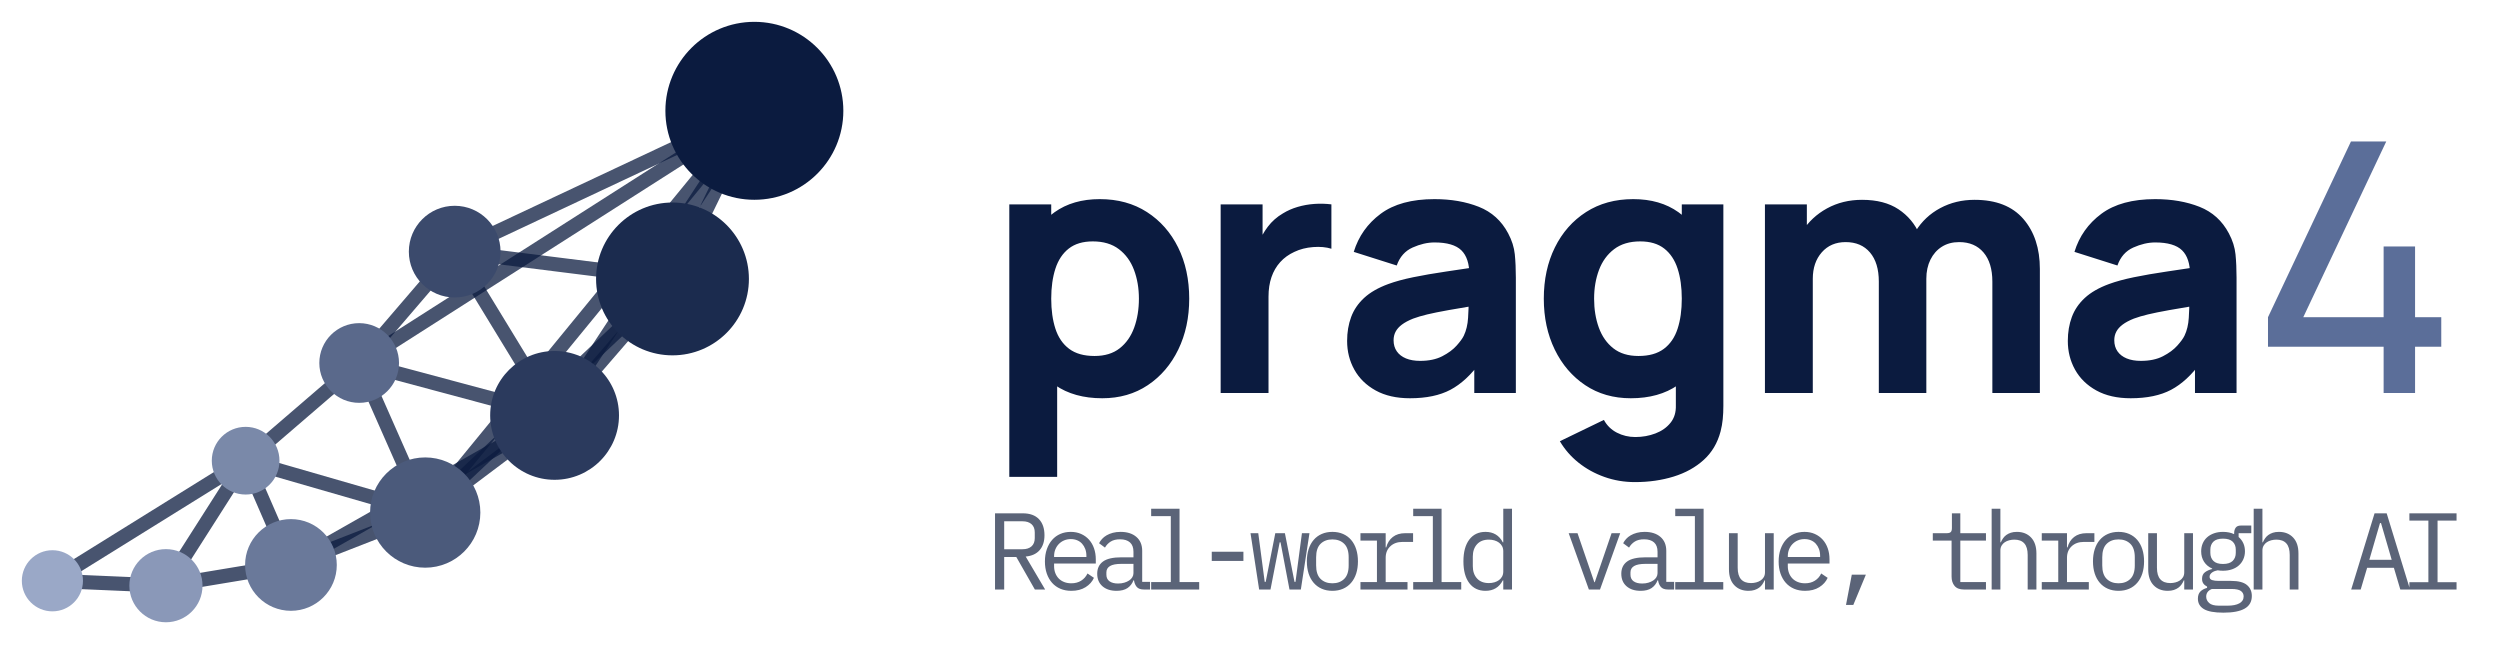
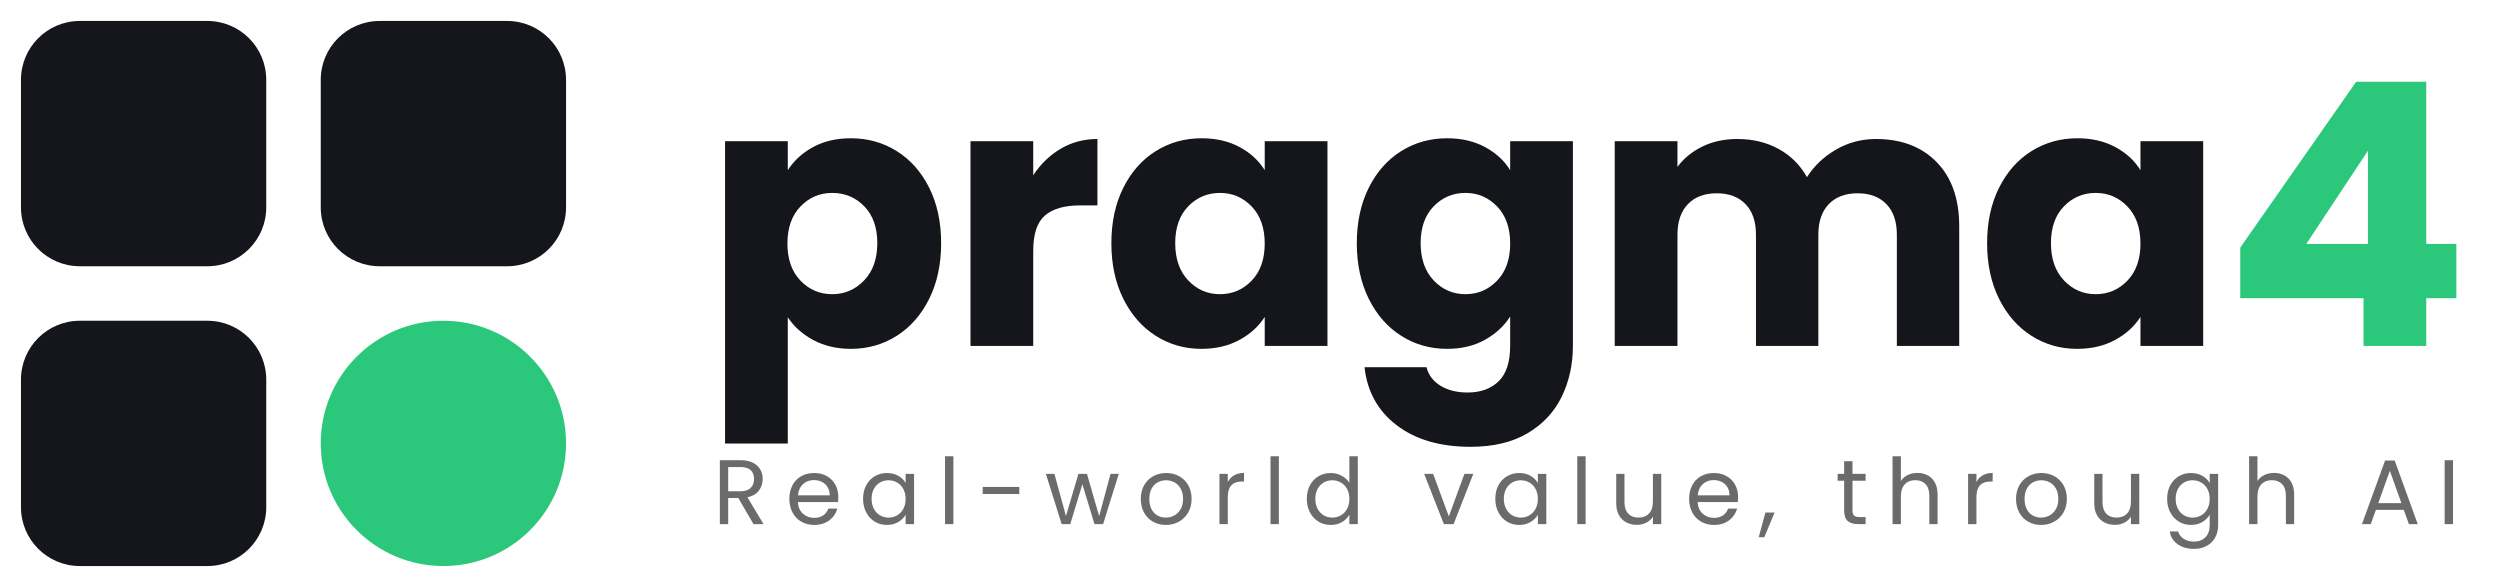
- <svg xmlns="http://www.w3.org/2000/svg" viewBox="0 0 458 118" width="458" height="118" role="img" aria-label="Pragma4 — Real-world value, through AI">
-   <g stroke="#0B1B3F" stroke-opacity=".75" stroke-width="2.6" stroke-linecap="round">
-     <line x1="9.6" y1="106.4" x2="30.4" y2="107.3" />
-     <line x1="9.6" y1="106.4" x2="45.0" y2="84.4" />
-     <line x1="30.4" y1="107.3" x2="45.0" y2="84.4" />
-     <line x1="30.4" y1="107.3" x2="53.3" y2="103.5" />
-     <line x1="45.0" y1="84.4" x2="53.3" y2="103.5" />
-     <line x1="45.0" y1="84.4" x2="65.8" y2="66.5" />
-     <line x1="53.3" y1="103.5" x2="77.9" y2="93.9" />
-     <line x1="45.0" y1="84.4" x2="77.9" y2="93.9" />
-     <line x1="65.8" y1="66.5" x2="77.9" y2="93.9" />
-     <line x1="65.8" y1="66.5" x2="83.3" y2="46.1" />
-     <line x1="53.3" y1="103.5" x2="101.6" y2="76.1" />
-     <line x1="77.9" y1="93.9" x2="101.6" y2="76.1" />
-     <line x1="65.8" y1="66.5" x2="101.6" y2="76.1" />
-     <line x1="83.3" y1="46.1" x2="101.6" y2="76.1" />
-     <line x1="83.3" y1="46.1" x2="123.2" y2="51.1" />
-     <line x1="77.9" y1="93.9" x2="123.2" y2="51.1" />
-     <line x1="101.6" y1="76.1" x2="123.2" y2="51.1" />
-     <line x1="83.3" y1="46.1" x2="138.2" y2="20.3" />
-     <line x1="101.6" y1="76.1" x2="138.2" y2="20.3" />
-     <line x1="123.2" y1="51.1" x2="138.2" y2="20.3" />
-     <line x1="65.8" y1="66.5" x2="138.2" y2="20.3" />
-     <line x1="77.9" y1="93.9" x2="138.2" y2="20.3" />
-   </g>
-   <circle cx="9.6" cy="106.4" r="5.6" fill="#9AA8C7" />
-   <circle cx="30.4" cy="107.3" r="6.7" fill="#8A98B8" />
-   <circle cx="45.0" cy="84.4" r="6.2" fill="#7A89A9" />
-   <circle cx="53.3" cy="103.5" r="8.4" fill="#6A799A" />
-   <circle cx="65.8" cy="66.5" r="7.3" fill="#5A698B" />
-   <circle cx="77.9" cy="93.9" r="10.1" fill="#4B5A7B" />
-   <circle cx="83.3" cy="46.1" r="8.4" fill="#3B4A6C" />
-   <circle cx="101.6" cy="76.1" r="11.8" fill="#2B3A5D" />
-   <circle cx="123.2" cy="51.1" r="14.0" fill="#1B2B4E" />
-   <circle cx="138.2" cy="20.3" r="16.3" fill="#0B1B3F" />
-   <path d="M201.928 72.96Q196.776 72.96 193.32 70.56Q189.864 68.16 188.12 64.032Q186.376 59.904 186.376 54.72Q186.376 49.536 188.104 45.408Q189.832 41.28 193.192 38.88Q196.552 36.48 201.48 36.48Q206.44 36.48 210.12 38.848Q213.8 41.216 215.832 45.328Q217.864 49.44 217.864 54.72Q217.864 59.904 215.864 64.032Q213.864 68.16 210.28 70.56Q206.696 72.96 201.928 72.96ZM184.904 87.36V37.44H192.584V61.12H193.672V87.36ZM200.52 65.216Q203.336 65.216 205.128 63.808Q206.92 62.4 207.784 60.016Q208.648 57.632 208.648 54.72Q208.648 51.84 207.752 49.456Q206.856 47.072 204.984 45.648Q203.112 44.224 200.2 44.224Q197.48 44.224 195.8 45.536Q194.12 46.848 193.352 49.216Q192.584 51.584 192.584 54.72Q192.584 57.856 193.352 60.224Q194.12 62.592 195.864 63.904Q197.608 65.216 200.52 65.216ZM223.624 72.0V37.44H231.304V45.888L230.472 44.8Q231.144 43.008 232.264 41.536Q233.384 40.064 235.016 39.104Q236.264 38.336 237.736 37.904Q239.208 37.472 240.776 37.36Q242.344 37.248 243.912 37.44V45.568Q242.472 45.12 240.568 45.264Q238.664 45.408 237.128 46.144Q235.592 46.848 234.536 48.016Q233.48 49.184 232.936 50.768Q232.392 52.352 232.392 54.336V72.0ZM258.312 72.96Q254.6 72.96 252.024 71.536Q249.448 70.112 248.12 67.728Q246.792 65.344 246.792 62.464Q246.792 60.064 247.528 58.08Q248.264 56.096 249.912 54.576Q251.56 53.056 254.344 52.032Q256.264 51.328 258.92 50.784Q261.576 50.24 264.936 49.744Q268.296 49.248 272.328 48.64L269.192 50.368Q269.192 47.296 267.72 45.856Q266.248 44.416 262.792 44.416Q260.872 44.416 258.792 45.344Q256.712 46.272 255.88 48.64L248.008 46.144Q249.32 41.856 252.936 39.168Q256.552 36.48 262.792 36.48Q267.368 36.48 270.92 37.888Q274.472 39.296 276.296 42.752Q277.32 44.672 277.512 46.592Q277.704 48.512 277.704 50.88V72.0H270.088V64.896L271.176 66.368Q268.648 69.856 265.72 71.408Q262.792 72.96 258.312 72.96ZM260.168 66.112Q262.568 66.112 264.216 65.264Q265.864 64.416 266.84 63.328Q267.816 62.24 268.168 61.504Q268.84 60.096 268.952 58.224Q269.064 56.352 269.064 55.104L271.624 55.744Q267.752 56.384 265.352 56.816Q262.952 57.248 261.48 57.6Q260.008 57.952 258.888 58.368Q257.608 58.88 256.824 59.472Q256.04 60.064 255.672 60.768Q255.304 61.472 255.304 62.336Q255.304 63.52 255.896 64.368Q256.488 65.216 257.576 65.664Q258.664 66.112 260.168 66.112ZM299.528 88.32Q296.584 88.32 293.928 87.376Q291.272 86.432 289.176 84.752Q287.08 83.072 285.768 80.832L293.832 76.928Q294.664 78.464 296.216 79.264Q297.768 80.064 299.592 80.064Q301.544 80.064 303.272 79.408Q305 78.752 306.04 77.456Q307.08 76.16 307.016 74.24V64.192H308.104V37.44H315.72V74.368Q315.72 75.648 315.608 76.784Q315.496 77.92 315.208 79.04Q314.376 82.208 312.12 84.256Q309.864 86.304 306.6 87.312Q303.336 88.32 299.528 88.32ZM298.76 72.96Q293.992 72.96 290.408 70.56Q286.824 68.16 284.824 64.032Q282.824 59.904 282.824 54.72Q282.824 49.44 284.856 45.328Q286.888 41.216 290.568 38.848Q294.248 36.48 299.208 36.48Q304.136 36.48 307.496 38.88Q310.856 41.28 312.584 45.408Q314.312 49.536 314.312 54.72Q314.312 59.904 312.568 64.032Q310.824 68.16 307.368 70.56Q303.912 72.96 298.76 72.96ZM300.168 65.216Q303.08 65.216 304.824 63.904Q306.568 62.592 307.336 60.224Q308.104 57.856 308.104 54.72Q308.104 51.584 307.336 49.216Q306.568 46.848 304.888 45.536Q303.208 44.224 300.488 44.224Q297.576 44.224 295.704 45.648Q293.832 47.072 292.936 49.456Q292.04 51.84 292.04 54.72Q292.04 57.632 292.904 60.016Q293.768 62.4 295.56 63.808Q297.352 65.216 300.168 65.216ZM365 72.0V51.584Q365 48.16 363.384 46.256Q361.768 44.352 358.92 44.352Q357.096 44.352 355.752 45.2Q354.408 46.048 353.656 47.568Q352.904 49.088 352.904 51.072L349.256 48.64Q349.256 45.088 350.936 42.368Q352.616 39.648 355.448 38.128Q358.28 36.608 361.736 36.608Q367.656 36.608 370.68 40.112Q373.704 43.616 373.704 49.28V72.0ZM323.336 72.0V37.44H331.016V48.896H332.104V72.0ZM344.2 72.0V51.584Q344.2 48.16 342.584 46.256Q340.968 44.352 338.12 44.352Q335.4 44.352 333.752 46.224Q332.104 48.096 332.104 51.072L328.456 48.512Q328.456 45.12 330.152 42.432Q331.848 39.744 334.712 38.176Q337.576 36.608 341.128 36.608Q345.192 36.608 347.8 38.336Q350.408 40.064 351.656 42.944Q352.904 45.824 352.904 49.28V72.0ZM390.344 72.96Q386.632 72.96 384.056 71.536Q381.48 70.112 380.152 67.728Q378.824 65.344 378.824 62.464Q378.824 60.064 379.56 58.08Q380.296 56.096 381.944 54.576Q383.592 53.056 386.376 52.032Q388.296 51.328 390.952 50.784Q393.608 50.24 396.968 49.744Q400.328 49.248 404.36 48.64L401.224 50.368Q401.224 47.296 399.752 45.856Q398.28 44.416 394.824 44.416Q392.904 44.416 390.824 45.344Q388.744 46.272 387.912 48.64L380.04 46.144Q381.352 41.856 384.968 39.168Q388.584 36.48 394.824 36.48Q399.4 36.48 402.952 37.888Q406.504 39.296 408.328 42.752Q409.352 44.672 409.544 46.592Q409.736 48.512 409.736 50.88V72.0H402.12V64.896L403.208 66.368Q400.68 69.856 397.752 71.408Q394.824 72.96 390.344 72.96ZM392.2 66.112Q394.6 66.112 396.248 65.264Q397.896 64.416 398.872 63.328Q399.848 62.24 400.2 61.504Q400.872 60.096 400.984 58.224Q401.096 56.352 401.096 55.104L403.656 55.744Q399.784 56.384 397.384 56.816Q394.984 57.248 393.512 57.6Q392.04 57.952 390.92 58.368Q389.64 58.88 388.856 59.472Q388.072 60.064 387.704 60.768Q387.336 61.472 387.336 62.336Q387.336 63.52 387.928 64.368Q388.52 65.216 389.608 65.664Q390.696 66.112 392.2 66.112Z" fill="#0B1B3F" />
-   <path d="M436.68 72.0V63.52H415.496V58.112L430.696 25.92H437.16L421.96 58.112H436.68V45.152H442.44V58.112H447.24V63.52H442.44V72.0Z" fill="#5B6E99" />
-   <path d="M183.968 108.0H182.288V94.04H187.368Q189.308 94.04 190.328 95.1Q191.348 96.16 191.348 98.06Q191.348 99.76 190.468 100.78Q189.588 101.8 187.908 101.96L191.468 108.0H189.588L186.188 102.04H183.968ZM187.328 100.62Q188.388 100.62 188.978 100.09Q189.568 99.56 189.568 98.58V97.54Q189.568 96.56 188.978 96.03Q188.388 95.5 187.328 95.5H183.968V100.62ZM196.269 108.24Q195.149 108.24 194.259 107.86Q193.369 107.48 192.739 106.77Q192.109 106.06 191.769 105.07Q191.429 104.08 191.429 102.86Q191.429 101.62 191.779 100.62Q192.129 99.62 192.749 98.91Q193.369 98.2 194.239 97.82Q195.109 97.44 196.169 97.44Q197.209 97.44 198.059 97.82Q198.909 98.2 199.509 98.87Q200.109 99.54 200.429 100.46Q200.749 101.38 200.749 102.48V103.24H193.109V103.72Q193.109 104.4 193.329 104.98Q193.549 105.56 193.959 105.98Q194.369 106.4 194.959 106.63Q195.549 106.86 196.269 106.86Q197.309 106.86 198.069 106.38Q198.829 105.9 199.229 105.06L200.409 105.86Q199.949 106.9 198.879 107.57Q197.809 108.24 196.269 108.24ZM196.169 98.76Q195.509 98.76 194.949 99.0Q194.389 99.24 193.979 99.66Q193.569 100.08 193.339 100.65Q193.109 101.22 193.109 101.9V102.04H199.029V101.82Q199.029 101.14 198.819 100.58Q198.609 100.02 198.239 99.61Q197.869 99.2 197.339 98.98Q196.809 98.76 196.169 98.76ZM209.59 108.0Q208.65 108.0 208.25 107.52Q207.85 107.04 207.75 106.32H207.65Q207.31 107.22 206.56 107.73Q205.81 108.24 204.55 108.24Q202.93 108.24 201.97 107.4Q201.01 106.56 201.01 105.1Q201.01 103.66 202.06 102.88Q203.11 102.1 205.45 102.1H207.65V101.08Q207.65 99.94 207.01 99.37Q206.37 98.8 205.19 98.8Q204.15 98.8 203.49 99.21Q202.83 99.62 202.43 100.32L201.35 99.52Q201.55 99.12 201.89 98.74Q202.23 98.36 202.73 98.07Q203.23 97.78 203.87 97.61Q204.51 97.44 205.29 97.44Q207.11 97.44 208.18 98.36Q209.25 99.28 209.25 100.92V106.6H210.69V108.0ZM204.83 106.9Q205.45 106.9 205.96 106.75Q206.47 106.6 206.85 106.35Q207.23 106.1 207.44 105.75Q207.65 105.4 207.65 105.0V103.3H205.45Q204.01 103.3 203.35 103.7Q202.69 104.1 202.69 104.86V105.28Q202.69 106.08 203.26 106.49Q203.83 106.9 204.83 106.9ZM210.892 106.64H214.492V94.56H210.892V93.2H216.092V106.64H219.692V108.0H210.892ZM221.993 102.76V101.08H227.793V102.76ZM229.094 97.68H230.514L231.694 106.6H231.874L233.634 97.68H235.394L237.154 106.6H237.334L238.514 97.68H239.894L238.314 108.0H236.234L234.594 99.36H234.434L232.754 108.0H230.674ZM244.095 108.24Q243.015 108.24 242.145 107.86Q241.275 107.48 240.665 106.77Q240.055 106.06 239.735 105.07Q239.415 104.08 239.415 102.84Q239.415 101.62 239.735 100.62Q240.055 99.62 240.665 98.91Q241.275 98.2 242.145 97.82Q243.015 97.44 244.095 97.44Q245.175 97.44 246.045 97.82Q246.915 98.2 247.525 98.91Q248.135 99.62 248.455 100.62Q248.775 101.62 248.775 102.84Q248.775 104.08 248.455 105.07Q248.135 106.06 247.525 106.77Q246.915 107.48 246.045 107.86Q245.175 108.24 244.095 108.24ZM244.095 106.86Q245.435 106.86 246.255 106.06Q247.075 105.26 247.075 103.58V102.1Q247.075 100.42 246.255 99.62Q245.435 98.82 244.095 98.82Q242.755 98.82 241.935 99.62Q241.115 100.42 241.115 102.1V103.58Q241.115 105.26 241.935 106.06Q242.755 106.86 244.095 106.86ZM249.236 106.64H252.256V99.04H249.236V97.68H253.856V100.28H253.956Q254.276 99.06 255.166 98.37Q256.056 97.68 257.436 97.68H258.876V99.28H256.936Q255.556 99.28 254.706 100.08Q253.856 100.88 253.856 102.18V106.64H257.856V108.0H249.236ZM258.897 106.64H262.497V94.56H258.897V93.2H264.097V106.64H267.697V108.0H258.897ZM275.399 106.32H275.319Q274.319 108.24 272.139 108.24Q270.239 108.24 269.169 106.82Q268.099 105.4 268.099 102.84Q268.099 100.28 269.169 98.86Q270.239 97.44 272.139 97.44Q274.319 97.44 275.319 99.36H275.399V93.2H276.999V108.0H275.399ZM272.759 106.82Q273.299 106.82 273.779 106.68Q274.259 106.54 274.619 106.27Q274.979 106.0 275.189 105.61Q275.399 105.22 275.399 104.7V100.98Q275.399 100.46 275.189 100.07Q274.979 99.68 274.619 99.41Q274.259 99.14 273.779 99.0Q273.299 98.86 272.759 98.86Q271.359 98.86 270.589 99.71Q269.819 100.56 269.819 101.96V103.72Q269.819 105.12 270.589 105.97Q271.359 106.82 272.759 106.82ZM291.081 108.0 287.381 97.68H289.001L290.481 102.0L292.081 106.66H292.161L293.761 102.0L295.241 97.68H296.821L293.121 108.0ZM305.602 108.0Q304.662 108.0 304.262 107.52Q303.862 107.04 303.762 106.32H303.662Q303.322 107.22 302.572 107.73Q301.822 108.24 300.562 108.24Q298.942 108.24 297.982 107.4Q297.022 106.56 297.022 105.1Q297.022 103.66 298.072 102.88Q299.122 102.1 301.462 102.1H303.662V101.08Q303.662 99.94 303.022 99.37Q302.382 98.8 301.202 98.8Q300.162 98.8 299.502 99.21Q298.842 99.62 298.442 100.32L297.362 99.52Q297.562 99.12 297.902 98.74Q298.242 98.36 298.742 98.07Q299.242 97.78 299.882 97.61Q300.522 97.44 301.302 97.44Q303.122 97.44 304.192 98.36Q305.262 99.28 305.262 100.92V106.6H306.702V108.0ZM300.842 106.9Q301.462 106.9 301.972 106.75Q302.482 106.6 302.862 106.35Q303.242 106.1 303.452 105.75Q303.662 105.4 303.662 105.0V103.3H301.462Q300.022 103.3 299.362 103.7Q298.702 104.1 298.702 104.86V105.28Q298.702 106.08 299.272 106.49Q299.842 106.9 300.842 106.9ZM306.903 106.64H310.503V94.56H306.903V93.2H312.103V106.64H315.703V108.0H306.903ZM323.345 106.32H323.265Q323.105 106.7 322.865 107.05Q322.625 107.4 322.275 107.66Q321.925 107.92 321.445 108.08Q320.965 108.24 320.325 108.24Q318.705 108.24 317.725 107.21Q316.745 106.18 316.745 104.3V97.68H318.345V104.02Q318.345 105.44 318.965 106.13Q319.585 106.82 320.785 106.82Q321.265 106.82 321.725 106.7Q322.185 106.58 322.545 106.34Q322.905 106.1 323.125 105.73Q323.345 105.36 323.345 104.84V97.68H324.945V108.0H323.345ZM330.686 108.24Q329.566 108.24 328.676 107.86Q327.786 107.48 327.156 106.77Q326.526 106.06 326.186 105.07Q325.846 104.08 325.846 102.86Q325.846 101.62 326.196 100.62Q326.546 99.62 327.166 98.91Q327.786 98.2 328.656 97.82Q329.526 97.44 330.586 97.44Q331.626 97.44 332.476 97.82Q333.326 98.2 333.926 98.87Q334.526 99.54 334.846 100.46Q335.166 101.38 335.166 102.48V103.24H327.526V103.72Q327.526 104.4 327.746 104.98Q327.966 105.56 328.376 105.98Q328.786 106.4 329.376 106.63Q329.966 106.86 330.686 106.86Q331.726 106.86 332.486 106.38Q333.246 105.9 333.646 105.06L334.826 105.86Q334.366 106.9 333.296 107.57Q332.226 108.24 330.686 108.24ZM330.586 98.76Q329.926 98.76 329.366 99.0Q328.806 99.24 328.396 99.66Q327.986 100.08 327.756 100.65Q327.526 101.22 327.526 101.9V102.04H333.446V101.82Q333.446 101.14 333.236 100.58Q333.026 100.02 332.656 99.61Q332.286 99.2 331.756 98.98Q331.226 98.76 330.586 98.76ZM339.247 105.28H341.827L339.527 110.82H338.187ZM359.809 108.0Q358.629 108.0 358.079 107.34Q357.529 106.68 357.529 105.64V99.04H354.089V97.68H356.649Q357.169 97.68 357.379 97.47Q357.589 97.26 357.589 96.74V94.04H359.129V97.68H363.829V99.04H359.129V106.64H363.829V108.0ZM364.871 93.2H366.471V99.36H366.551Q366.711 98.98 366.951 98.63Q367.191 98.28 367.541 98.02Q367.891 97.76 368.371 97.6Q368.851 97.44 369.491 97.44Q371.111 97.44 372.091 98.47Q373.071 99.5 373.071 101.38V108.0H371.471V101.66Q371.471 100.24 370.851 99.55Q370.231 98.86 369.031 98.86Q368.551 98.86 368.091 98.98Q367.631 99.1 367.271 99.34Q366.911 99.58 366.691 99.96Q366.471 100.34 366.471 100.84V108.0H364.871ZM374.052 106.64H377.072V99.04H374.052V97.68H378.672V100.28H378.772Q379.092 99.06 379.982 98.37Q380.872 97.68 382.252 97.68H383.692V99.28H381.752Q380.372 99.28 379.522 100.08Q378.672 100.88 378.672 102.18V106.64H382.672V108.0H374.052ZM388.113 108.24Q387.033 108.24 386.163 107.86Q385.293 107.48 384.683 106.77Q384.073 106.06 383.753 105.07Q383.433 104.08 383.433 102.84Q383.433 101.62 383.753 100.62Q384.073 99.62 384.683 98.91Q385.293 98.2 386.163 97.82Q387.033 97.44 388.113 97.44Q389.193 97.44 390.063 97.82Q390.933 98.2 391.543 98.91Q392.153 99.62 392.473 100.62Q392.793 101.62 392.793 102.84Q392.793 104.08 392.473 105.07Q392.153 106.06 391.543 106.77Q390.933 107.48 390.063 107.86Q389.193 108.24 388.113 108.24ZM388.113 106.86Q389.453 106.86 390.273 106.06Q391.093 105.26 391.093 103.58V102.1Q391.093 100.42 390.273 99.62Q389.453 98.82 388.113 98.82Q386.773 98.82 385.953 99.62Q385.133 100.42 385.133 102.1V103.58Q385.133 105.26 385.953 106.06Q386.773 106.86 388.113 106.86ZM400.154 106.32H400.074Q399.914 106.7 399.674 107.05Q399.434 107.4 399.084 107.66Q398.734 107.92 398.254 108.08Q397.774 108.24 397.134 108.24Q395.514 108.24 394.534 107.21Q393.554 106.18 393.554 104.3V97.68H395.154V104.02Q395.154 105.44 395.774 106.13Q396.394 106.82 397.594 106.82Q398.074 106.82 398.534 106.7Q398.994 106.58 399.354 106.34Q399.714 106.1 399.934 105.73Q400.154 105.36 400.154 104.84V97.68H401.754V108.0H400.154ZM412.535 109.18Q412.535 110.74 411.235 111.49Q409.935 112.24 407.335 112.24Q404.835 112.24 403.745 111.58Q402.655 110.92 402.655 109.68Q402.655 108.84 403.095 108.38Q403.535 107.92 404.335 107.7V107.46Q403.895 107.24 403.655 106.9Q403.415 106.56 403.415 106.04Q403.415 105.24 403.945 104.84Q404.475 104.44 405.275 104.24V104.16Q404.315 103.74 403.785 102.92Q403.255 102.1 403.255 101.0Q403.255 100.22 403.535 99.56Q403.815 98.9 404.345 98.43Q404.875 97.96 405.615 97.7Q406.355 97.44 407.255 97.44Q408.415 97.44 409.295 97.86V97.68Q409.295 97.08 409.575 96.68Q409.855 96.28 410.535 96.28H412.435V97.68H410.115V98.38Q410.675 98.86 410.975 99.52Q411.275 100.18 411.275 101.0Q411.275 101.78 410.985 102.44Q410.695 103.1 410.175 103.57Q409.655 104.04 408.905 104.3Q408.155 104.56 407.255 104.56Q406.995 104.56 406.755 104.54Q406.515 104.52 406.275 104.48Q406.035 104.52 405.775 104.61Q405.515 104.7 405.295 104.85Q405.075 105.0 404.935 105.2Q404.795 105.4 404.795 105.66Q404.795 106.12 405.255 106.27Q405.715 106.42 406.455 106.42H408.735Q410.735 106.42 411.635 107.17Q412.535 107.92 412.535 109.18ZM411.035 109.26Q411.035 108.64 410.535 108.27Q410.035 107.9 408.795 107.9H405.215Q404.175 108.32 404.175 109.3Q404.175 109.98 404.715 110.47Q405.255 110.96 406.515 110.96H408.075Q409.475 110.96 410.255 110.53Q411.035 110.1 411.035 109.26ZM407.255 103.32Q408.455 103.32 409.025 102.76Q409.595 102.2 409.595 101.28V100.7Q409.595 99.78 409.025 99.23Q408.455 98.68 407.255 98.68Q406.055 98.68 405.495 99.23Q404.935 99.78 404.935 100.7V101.28Q404.935 102.2 405.495 102.76Q406.055 103.32 407.255 103.32ZM412.876 93.2H414.476V99.36H414.556Q414.716 98.98 414.956 98.63Q415.196 98.28 415.546 98.02Q415.896 97.76 416.376 97.6Q416.856 97.44 417.496 97.44Q419.116 97.44 420.096 98.47Q421.076 99.5 421.076 101.38V108.0H419.476V101.66Q419.476 100.24 418.856 99.55Q418.236 98.86 417.036 98.86Q416.556 98.86 416.096 98.98Q415.636 99.1 415.276 99.34Q414.916 99.58 414.696 99.96Q414.476 100.34 414.476 100.84V108.0H412.876ZM439.739 108.0 438.559 104.02H433.659L432.479 108.0H430.739L435.019 94.04H437.239L441.519 108.0ZM436.199 95.82H436.019L434.059 102.56H438.159ZM441.4 108.0V106.66H444.88V95.38H441.4V94.04H450.04V95.38H446.56V106.66H450.04V108.0Z" fill="#5B6478" />
+ <svg xmlns="http://www.w3.org/2000/svg" viewBox="0 0 477 112" width="477" height="112" role="img" aria-label="Pragma4 — Real-world value, through AI">
+   <rect x="4.00" y="4.00" width="46.80" height="46.80" rx="11.23" fill="#14161C" />
+   <rect x="61.20" y="4.00" width="46.80" height="46.80" rx="11.23" fill="#14161C" />
+   <rect x="4.00" y="61.20" width="46.80" height="46.80" rx="11.23" fill="#14161C" />
+   <circle cx="84.60" cy="84.60" r="23.40" fill="#2BC77A" />
+   <path d="M162.35 26.38Q167.18 26.38 171.1 28.83Q175.02 31.28 177.295 35.83Q179.57 40.38 179.57 46.4Q179.57 52.42 177.295 57.005Q175.02 61.59 171.1 64.075Q167.18 66.56 162.35 66.56Q158.29 66.56 155.175 64.88Q152.06 63.2 150.31 60.54V84.62H138.34V26.94H150.31V32.47Q152.06 29.74 155.14 28.06Q158.22 26.38 162.35 26.38ZM158.78 36.81Q155.21 36.81 152.725 39.4Q150.24 41.99 150.24 46.47Q150.24 50.95 152.725 53.54Q155.21 56.13 158.78 56.13Q162.35 56.13 164.87 53.505Q167.39 50.88 167.39 46.4Q167.39 41.92 164.905 39.365Q162.42 36.81 158.78 36.81ZM209.39 26.52V39.19H206.1Q201.62 39.19 199.38 41.115Q197.14 43.04 197.14 47.87V66.0H185.17V26.94H197.14V33.45Q199.24 30.23 202.39 28.375Q205.54 26.52 209.39 26.52ZM229.27 26.38Q233.4 26.38 236.515 28.06Q239.63 29.74 241.31 32.47V26.94H253.28V66.0H241.31V60.47Q239.56 63.2 236.445 64.88Q233.33 66.56 229.2 66.56Q224.44 66.56 220.52 64.075Q216.6 61.59 214.325 57.005Q212.05 52.42 212.05 46.4Q212.05 40.38 214.325 35.83Q216.6 31.28 220.52 28.83Q224.44 26.38 229.27 26.38ZM232.77 36.81Q229.2 36.81 226.715 39.365Q224.23 41.92 224.23 46.4Q224.23 50.88 226.715 53.505Q229.2 56.13 232.77 56.13Q236.34 56.13 238.825 53.54Q241.31 50.95 241.31 46.47Q241.31 41.99 238.825 39.4Q236.34 36.81 232.77 36.81ZM288.14 32.47V26.94H300.11V65.93Q300.11 71.32 297.975 75.695Q295.84 80.07 291.465 82.66Q287.09 85.25 280.58 85.25Q271.9 85.25 266.51 81.155Q261.12 77.06 260.35 70.06H272.18Q272.74 72.3 274.84 73.595Q276.94 74.89 280.02 74.89Q283.73 74.89 285.935 72.755Q288.14 70.62 288.14 65.93V60.4Q286.39 63.13 283.31 64.845Q280.23 66.56 276.1 66.56Q271.27 66.56 267.35 64.075Q263.43 61.59 261.155 57.005Q258.88 52.42 258.88 46.4Q258.88 40.38 261.155 35.83Q263.43 31.28 267.35 28.83Q271.27 26.38 276.1 26.38Q280.23 26.38 283.345 28.06Q286.46 29.74 288.14 32.47ZM279.6 36.81Q276.03 36.81 273.545 39.365Q271.06 41.92 271.06 46.4Q271.06 50.88 273.545 53.505Q276.03 56.13 279.6 56.13Q283.17 56.13 285.655 53.54Q288.14 50.95 288.14 46.47Q288.14 41.99 285.655 39.4Q283.17 36.81 279.6 36.81ZM373.82 43.18V66.0H361.92V44.79Q361.92 41.01 359.925 38.945Q357.93 36.88 354.43 36.88Q350.93 36.88 348.935 38.945Q346.94 41.01 346.94 44.79V66.0H335.04V44.79Q335.04 41.01 333.045 38.945Q331.05 36.88 327.55 36.88Q324.05 36.88 322.055 38.945Q320.06 41.01 320.06 44.79V66.0H308.09V26.94H320.06V31.84Q321.88 29.39 324.82 27.955Q327.76 26.52 331.47 26.52Q335.88 26.52 339.345 28.41Q342.81 30.3 344.77 33.8Q346.8 30.58 350.3 28.55Q353.8 26.52 357.93 26.52Q365.21 26.52 369.515 30.93Q373.82 35.34 373.82 43.18ZM396.36 26.38Q400.49 26.38 403.605 28.06Q406.72 29.74 408.4 32.47V26.94H420.37V66.0H408.4V60.47Q406.65 63.2 403.535 64.88Q400.42 66.56 396.29 66.56Q391.53 66.56 387.61 64.075Q383.69 61.59 381.415 57.005Q379.14 52.42 379.14 46.4Q379.14 40.38 381.415 35.83Q383.69 31.28 387.61 28.83Q391.53 26.38 396.36 26.38ZM399.86 36.81Q396.29 36.81 393.805 39.365Q391.32 41.92 391.32 46.4Q391.32 50.88 393.805 53.505Q396.29 56.13 399.86 56.13Q403.43 56.13 405.915 53.54Q408.4 50.95 408.4 46.47Q408.4 41.99 405.915 39.4Q403.43 36.81 399.86 36.81Z" fill="#14161C" />
+   <path d="M427.44 56.9V47.24L449.56 15.6H462.93V46.54H468.67V56.9H462.93V66.0H450.96V56.9ZM451.8 28.76 440.04 46.54H451.8Z" fill="#2BC77A" />
+   <path d="M143.77 100.0 140.865 95.013H138.94V100.0H137.347V87.802H141.285Q142.667 87.802 143.621 88.275Q144.575 88.748 145.048 89.553Q145.52 90.358 145.52 91.39Q145.52 92.65 144.794 93.613Q144.067 94.575 142.615 94.89L145.678 100.0ZM138.94 93.735H141.285Q142.58 93.735 143.228 93.096Q143.875 92.457 143.875 91.39Q143.875 90.305 143.236 89.71Q142.597 89.115 141.285 89.115H138.94ZM159.9 95.8H152.235Q152.323 97.218 153.206 98.014Q154.09 98.81 155.35 98.81Q156.383 98.81 157.074 98.329Q157.765 97.847 158.045 97.043H159.76Q159.375 98.425 158.22 99.291Q157.065 100.157 155.35 100.157Q153.985 100.157 152.909 99.545Q151.833 98.933 151.22 97.804Q150.608 96.675 150.608 95.188Q150.608 93.7 151.203 92.58Q151.798 91.46 152.874 90.856Q153.95 90.252 155.35 90.252Q156.715 90.252 157.765 90.847Q158.815 91.442 159.384 92.484Q159.953 93.525 159.953 94.838Q159.953 95.293 159.9 95.8ZM155.28 91.6Q154.073 91.6 153.224 92.37Q152.375 93.14 152.253 94.505H158.308Q158.308 93.595 157.905 92.939Q157.503 92.282 156.811 91.941Q156.12 91.6 155.28 91.6ZM169.223 90.252Q170.483 90.252 171.41 90.795Q172.338 91.338 172.793 92.16V90.41H174.403V100.0H172.793V98.215Q172.32 99.055 171.384 99.606Q170.448 100.157 169.205 100.157Q167.928 100.157 166.895 99.528Q165.863 98.897 165.268 97.76Q164.673 96.623 164.673 95.17Q164.673 93.7 165.268 92.589Q165.863 91.477 166.904 90.865Q167.945 90.252 169.223 90.252ZM169.538 91.635Q168.645 91.635 167.91 92.055Q167.175 92.475 166.738 93.28Q166.3 94.085 166.3 95.17Q166.3 96.272 166.738 97.086Q167.175 97.9 167.91 98.329Q168.645 98.757 169.538 98.757Q170.43 98.757 171.174 98.329Q171.918 97.9 172.355 97.086Q172.793 96.272 172.793 95.188Q172.793 94.102 172.355 93.297Q171.918 92.493 171.174 92.064Q170.43 91.635 169.538 91.635ZM181.905 87.05V100.0H180.313V87.05ZM194.483 92.912V94.26H187.5V92.912ZM213.465 90.41 210.473 100.0H208.828L206.518 92.388L204.208 100.0H202.563L199.553 90.41H201.18L203.385 98.46L205.765 90.41H207.393L209.72 98.478L211.89 90.41ZM217.661 95.188Q217.661 93.718 218.299 92.589Q218.938 91.46 220.041 90.856Q221.143 90.252 222.508 90.252Q223.873 90.252 224.976 90.856Q226.078 91.46 226.717 92.58Q227.356 93.7 227.356 95.188Q227.356 96.675 226.699 97.804Q226.043 98.933 224.923 99.545Q223.803 100.157 222.438 100.157Q221.091 100.157 219.997 99.545Q218.903 98.933 218.282 97.804Q217.661 96.675 217.661 95.188ZM225.728 95.188Q225.728 94.032 225.273 93.227Q224.818 92.422 224.083 92.029Q223.348 91.635 222.491 91.635Q221.616 91.635 220.889 92.029Q220.163 92.422 219.726 93.227Q219.288 94.032 219.288 95.188Q219.288 96.36 219.717 97.165Q220.146 97.97 220.863 98.364Q221.581 98.757 222.438 98.757Q223.296 98.757 224.048 98.355Q224.801 97.953 225.264 97.148Q225.728 96.343 225.728 95.188ZM237.361 90.235V91.88H236.941Q234.263 91.88 234.263 94.785V100.0H232.671V90.41H234.263V91.968Q234.683 91.145 235.462 90.69Q236.241 90.235 237.361 90.235ZM244.006 87.05V100.0H242.413V87.05ZM253.906 90.252Q255.026 90.252 255.988 90.769Q256.951 91.285 257.458 92.125V87.05H259.068V100.0H257.458V98.198Q256.986 99.055 256.058 99.606Q255.131 100.157 253.888 100.157Q252.611 100.157 251.57 99.528Q250.528 98.897 249.933 97.76Q249.338 96.623 249.338 95.17Q249.338 93.7 249.933 92.589Q250.528 91.477 251.57 90.865Q252.611 90.252 253.906 90.252ZM254.203 91.635Q253.311 91.635 252.576 92.055Q251.841 92.475 251.403 93.28Q250.966 94.085 250.966 95.17Q250.966 96.272 251.403 97.086Q251.841 97.9 252.576 98.329Q253.311 98.757 254.203 98.757Q255.096 98.757 255.84 98.329Q256.583 97.9 257.021 97.086Q257.458 96.272 257.458 95.188Q257.458 94.102 257.021 93.297Q256.583 92.493 255.84 92.064Q255.096 91.635 254.203 91.635ZM276.436 98.53 279.411 90.41H281.109L277.346 100.0H275.491L271.729 90.41H273.444ZM289.854 90.252Q291.114 90.252 292.041 90.795Q292.969 91.338 293.424 92.16V90.41H295.034V100.0H293.424V98.215Q292.951 99.055 292.015 99.606Q291.079 100.157 289.836 100.157Q288.559 100.157 287.526 99.528Q286.494 98.897 285.899 97.76Q285.304 96.623 285.304 95.17Q285.304 93.7 285.899 92.589Q286.494 91.477 287.535 90.865Q288.576 90.252 289.854 90.252ZM290.169 91.635Q289.276 91.635 288.541 92.055Q287.806 92.475 287.369 93.28Q286.931 94.085 286.931 95.17Q286.931 96.272 287.369 97.086Q287.806 97.9 288.541 98.329Q289.276 98.757 290.169 98.757Q291.061 98.757 291.805 98.329Q292.549 97.9 292.986 97.086Q293.424 96.272 293.424 95.188Q293.424 94.102 292.986 93.297Q292.549 92.493 291.805 92.064Q291.061 91.635 290.169 91.635ZM302.536 87.05V100.0H300.944V87.05ZM316.969 90.41V100.0H315.376V98.582Q314.921 99.317 314.108 99.729Q313.294 100.14 312.314 100.14Q311.194 100.14 310.301 99.676Q309.409 99.213 308.893 98.285Q308.376 97.358 308.376 96.028V90.41H309.951V95.817Q309.951 97.235 310.669 97.996Q311.386 98.757 312.629 98.757Q313.906 98.757 314.641 97.97Q315.376 97.183 315.376 95.677V90.41ZM331.576 95.8H323.911Q323.999 97.218 324.883 98.014Q325.766 98.81 327.026 98.81Q328.059 98.81 328.75 98.329Q329.441 97.847 329.721 97.043H331.436Q331.051 98.425 329.896 99.291Q328.741 100.157 327.026 100.157Q325.661 100.157 324.585 99.545Q323.509 98.933 322.896 97.804Q322.284 96.675 322.284 95.188Q322.284 93.7 322.879 92.58Q323.474 91.46 324.55 90.856Q325.626 90.252 327.026 90.252Q328.391 90.252 329.441 90.847Q330.491 91.442 331.06 92.484Q331.629 93.525 331.629 94.838Q331.629 95.293 331.576 95.8ZM326.956 91.6Q325.749 91.6 324.9 92.37Q324.051 93.14 323.929 94.505H329.984Q329.984 93.595 329.581 92.939Q329.179 92.282 328.488 91.941Q327.796 91.6 326.956 91.6ZM338.589 97.795 336.629 102.502H335.561L336.839 97.795ZM353.454 91.722V97.375Q353.454 98.075 353.752 98.364Q354.049 98.653 354.784 98.653H355.957V100.0H354.522Q353.192 100.0 352.527 99.388Q351.862 98.775 351.862 97.375V91.722H350.619V90.41H351.862V87.995H353.454V90.41H355.957V91.722ZM369.689 94.347V100.0H368.114V94.575Q368.114 93.14 367.397 92.379Q366.679 91.618 365.437 91.618Q364.177 91.618 363.433 92.405Q362.689 93.192 362.689 94.698V100.0H361.097V87.05H362.689V91.775Q363.162 91.04 363.993 90.637Q364.824 90.235 365.857 90.235Q366.942 90.235 367.817 90.699Q368.692 91.162 369.191 92.09Q369.689 93.017 369.689 94.347ZM380.202 90.235V91.88H379.782Q377.104 91.88 377.104 94.785V100.0H375.512V90.41H377.104V91.968Q377.524 91.145 378.303 90.69Q379.082 90.235 380.202 90.235ZM384.659 95.188Q384.659 93.718 385.298 92.589Q385.937 91.46 387.039 90.856Q388.142 90.252 389.507 90.252Q390.872 90.252 391.974 90.856Q393.077 91.46 393.716 92.58Q394.354 93.7 394.354 95.188Q394.354 96.675 393.698 97.804Q393.042 98.933 391.922 99.545Q390.802 100.157 389.437 100.157Q388.089 100.157 386.996 99.545Q385.902 98.933 385.281 97.804Q384.659 96.675 384.659 95.188ZM392.727 95.188Q392.727 94.032 392.272 93.227Q391.817 92.422 391.082 92.029Q390.347 91.635 389.489 91.635Q388.614 91.635 387.888 92.029Q387.162 92.422 386.724 93.227Q386.287 94.032 386.287 95.188Q386.287 96.36 386.716 97.165Q387.144 97.97 387.862 98.364Q388.579 98.757 389.437 98.757Q390.294 98.757 391.047 98.355Q391.799 97.953 392.263 97.148Q392.727 96.343 392.727 95.188ZM408.175 90.41V100.0H406.582V98.582Q406.127 99.317 405.313 99.729Q404.5 100.14 403.52 100.14Q402.4 100.14 401.507 99.676Q400.615 99.213 400.098 98.285Q399.582 97.358 399.582 96.028V90.41H401.157V95.817Q401.157 97.235 401.875 97.996Q402.592 98.757 403.835 98.757Q405.112 98.757 405.847 97.97Q406.582 97.183 406.582 95.677V90.41ZM421.61 92.16V90.41H423.22V100.21Q423.22 101.522 422.66 102.546Q422.1 103.57 421.058 104.147Q420.017 104.725 418.635 104.725Q416.745 104.725 415.485 103.832Q414.225 102.94 413.997 101.4H415.572Q415.835 102.275 416.657 102.809Q417.48 103.343 418.635 103.343Q419.947 103.343 420.778 102.52Q421.61 101.698 421.61 100.21V98.198Q421.137 99.037 420.21 99.597Q419.282 100.157 418.04 100.157Q416.762 100.157 415.721 99.528Q414.68 98.897 414.085 97.76Q413.49 96.623 413.49 95.17Q413.49 93.7 414.085 92.589Q414.68 91.477 415.721 90.865Q416.762 90.252 418.04 90.252Q419.282 90.252 420.218 90.795Q421.155 91.338 421.61 92.16ZM418.355 91.635Q417.462 91.635 416.727 92.055Q415.992 92.475 415.555 93.28Q415.117 94.085 415.117 95.17Q415.117 96.272 415.555 97.086Q415.992 97.9 416.727 98.329Q417.462 98.757 418.355 98.757Q419.247 98.757 419.991 98.329Q420.735 97.9 421.172 97.086Q421.61 96.272 421.61 95.188Q421.61 94.102 421.172 93.297Q420.735 92.493 419.991 92.064Q419.247 91.635 418.355 91.635ZM437.722 94.347V100.0H436.147V94.575Q436.147 93.14 435.43 92.379Q434.712 91.618 433.47 91.618Q432.21 91.618 431.466 92.405Q430.722 93.192 430.722 94.698V100.0H429.13V87.05H430.722V91.775Q431.195 91.04 432.026 90.637Q432.857 90.235 433.89 90.235Q434.975 90.235 435.85 90.699Q436.725 91.162 437.223 92.09Q437.722 93.017 437.722 94.347ZM458.642 97.287H453.322L452.342 100.0H450.662L455.072 87.873H456.91L461.302 100.0H459.622ZM458.187 95.993 455.982 89.832 453.777 95.993ZM468.035 87.802V100.0H466.442V87.802Z" fill="#6B6B6B" />
</svg>
